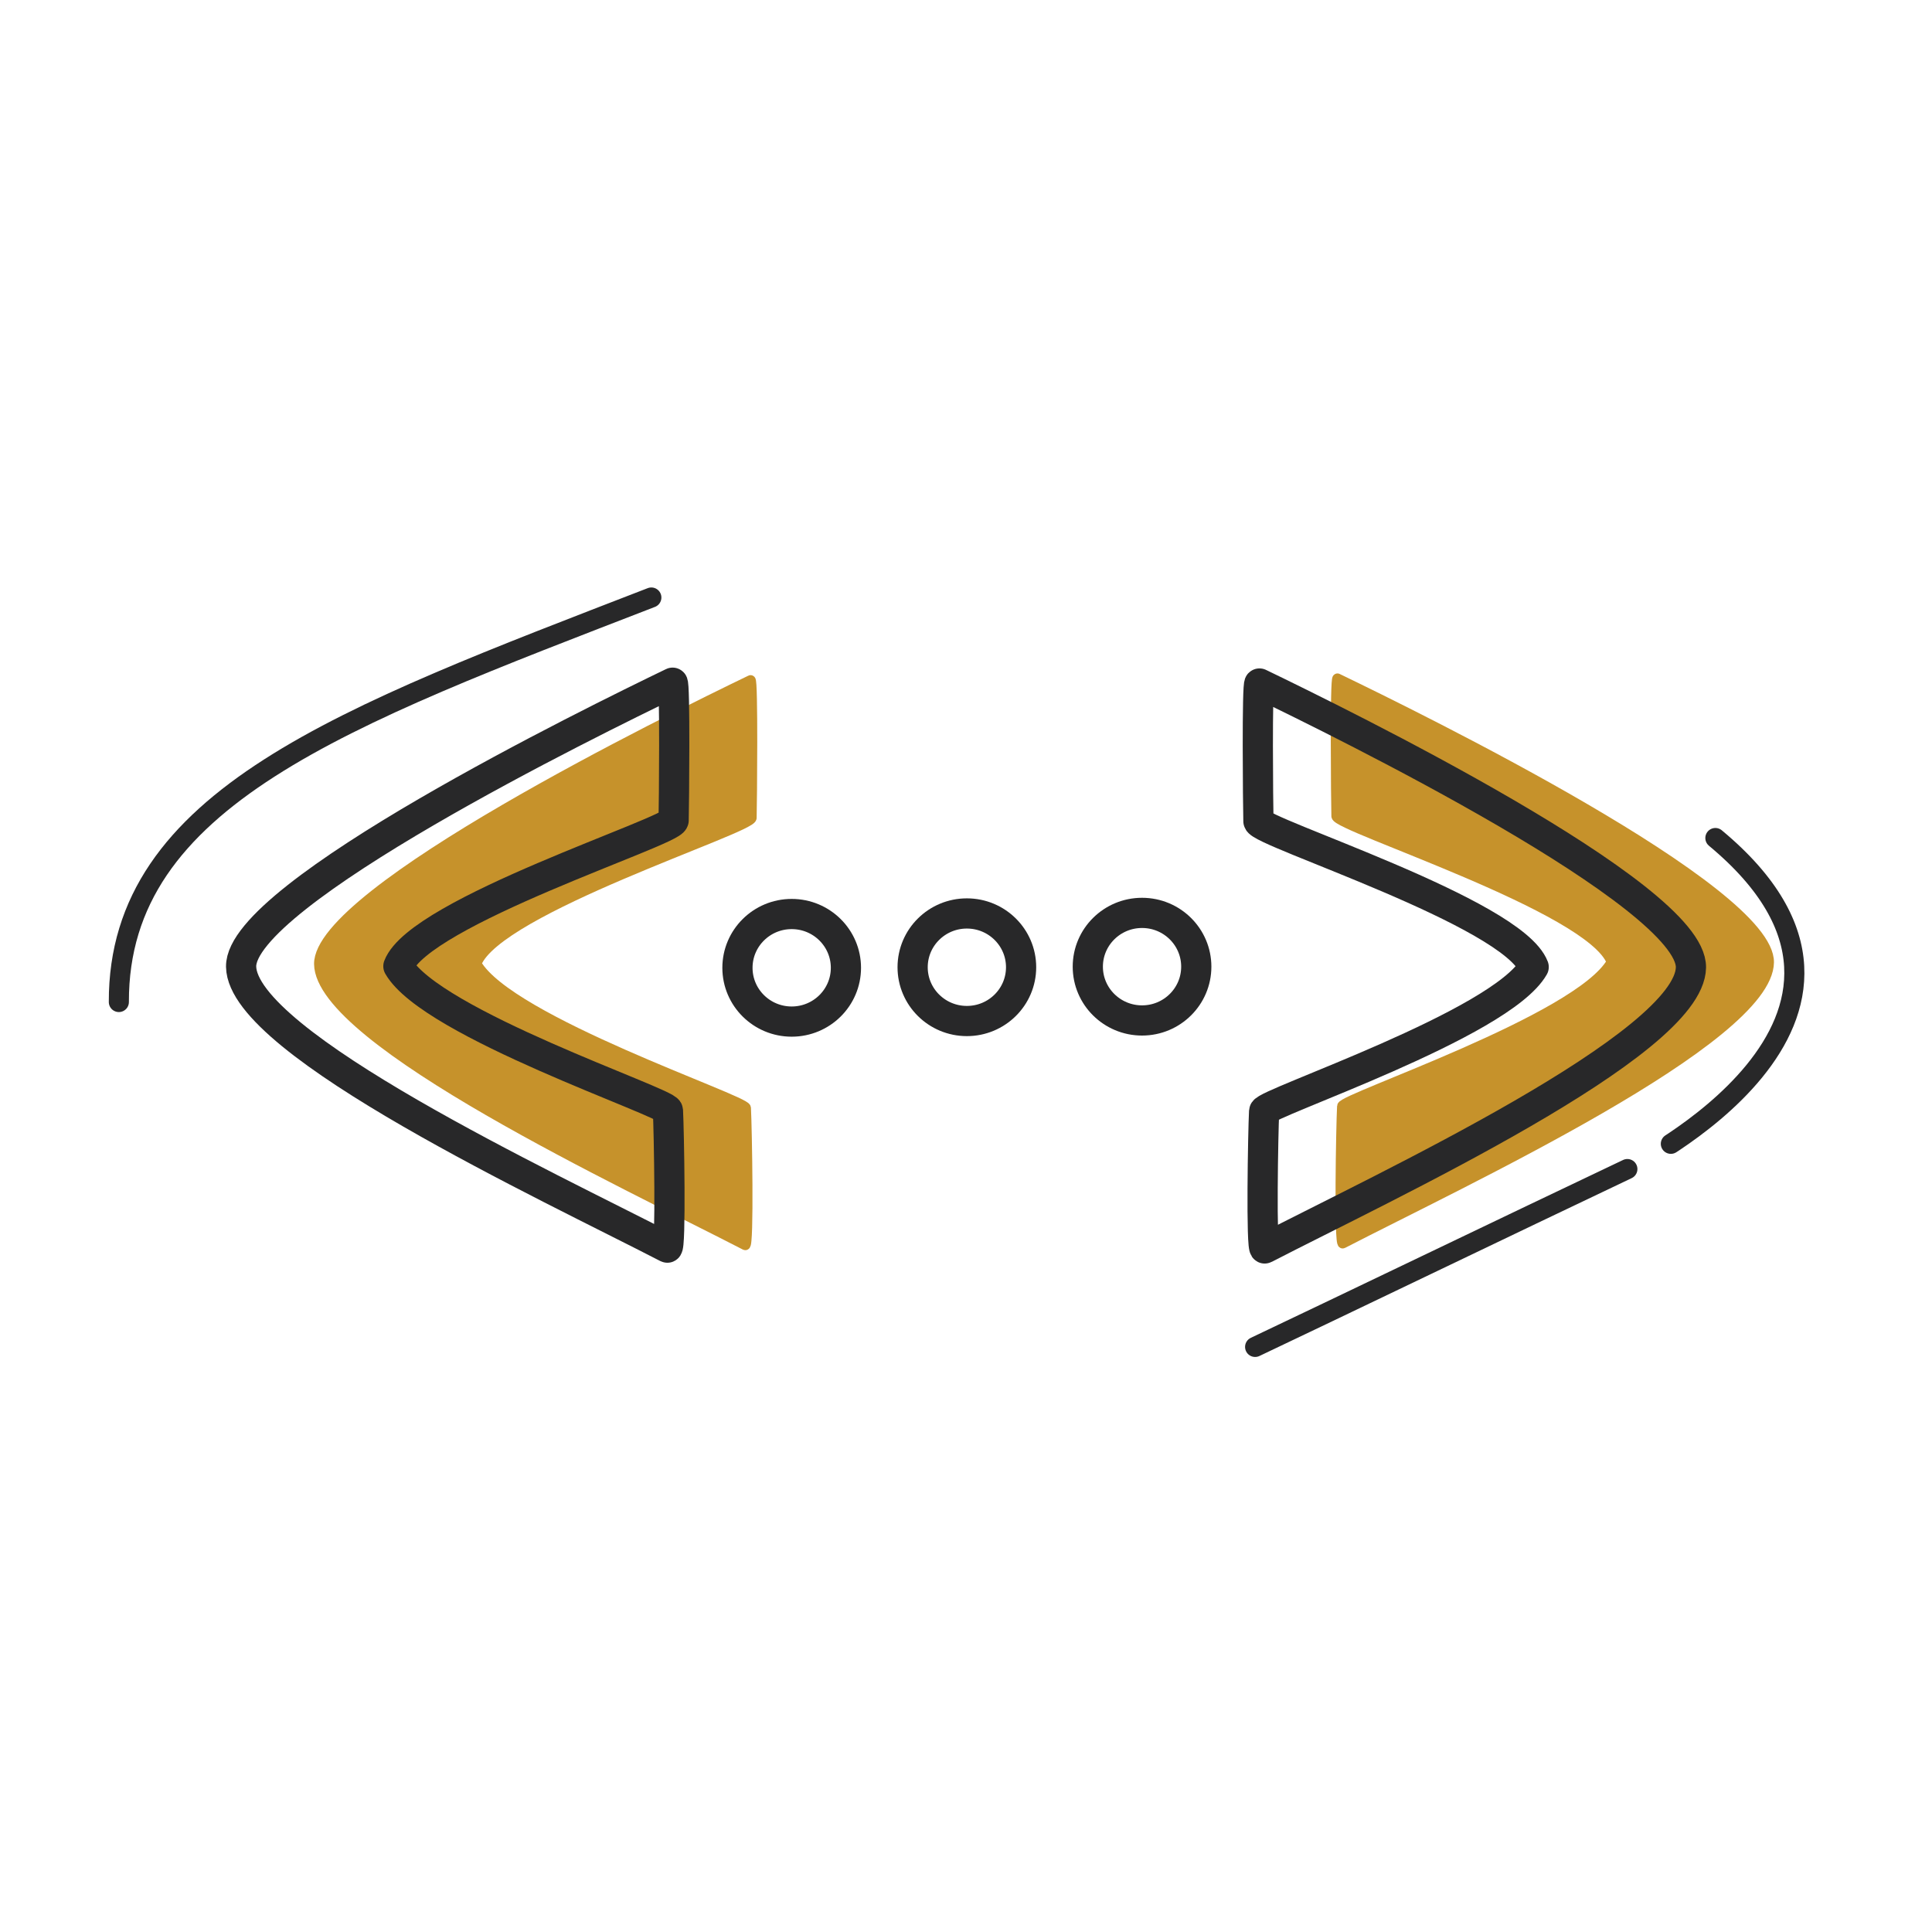
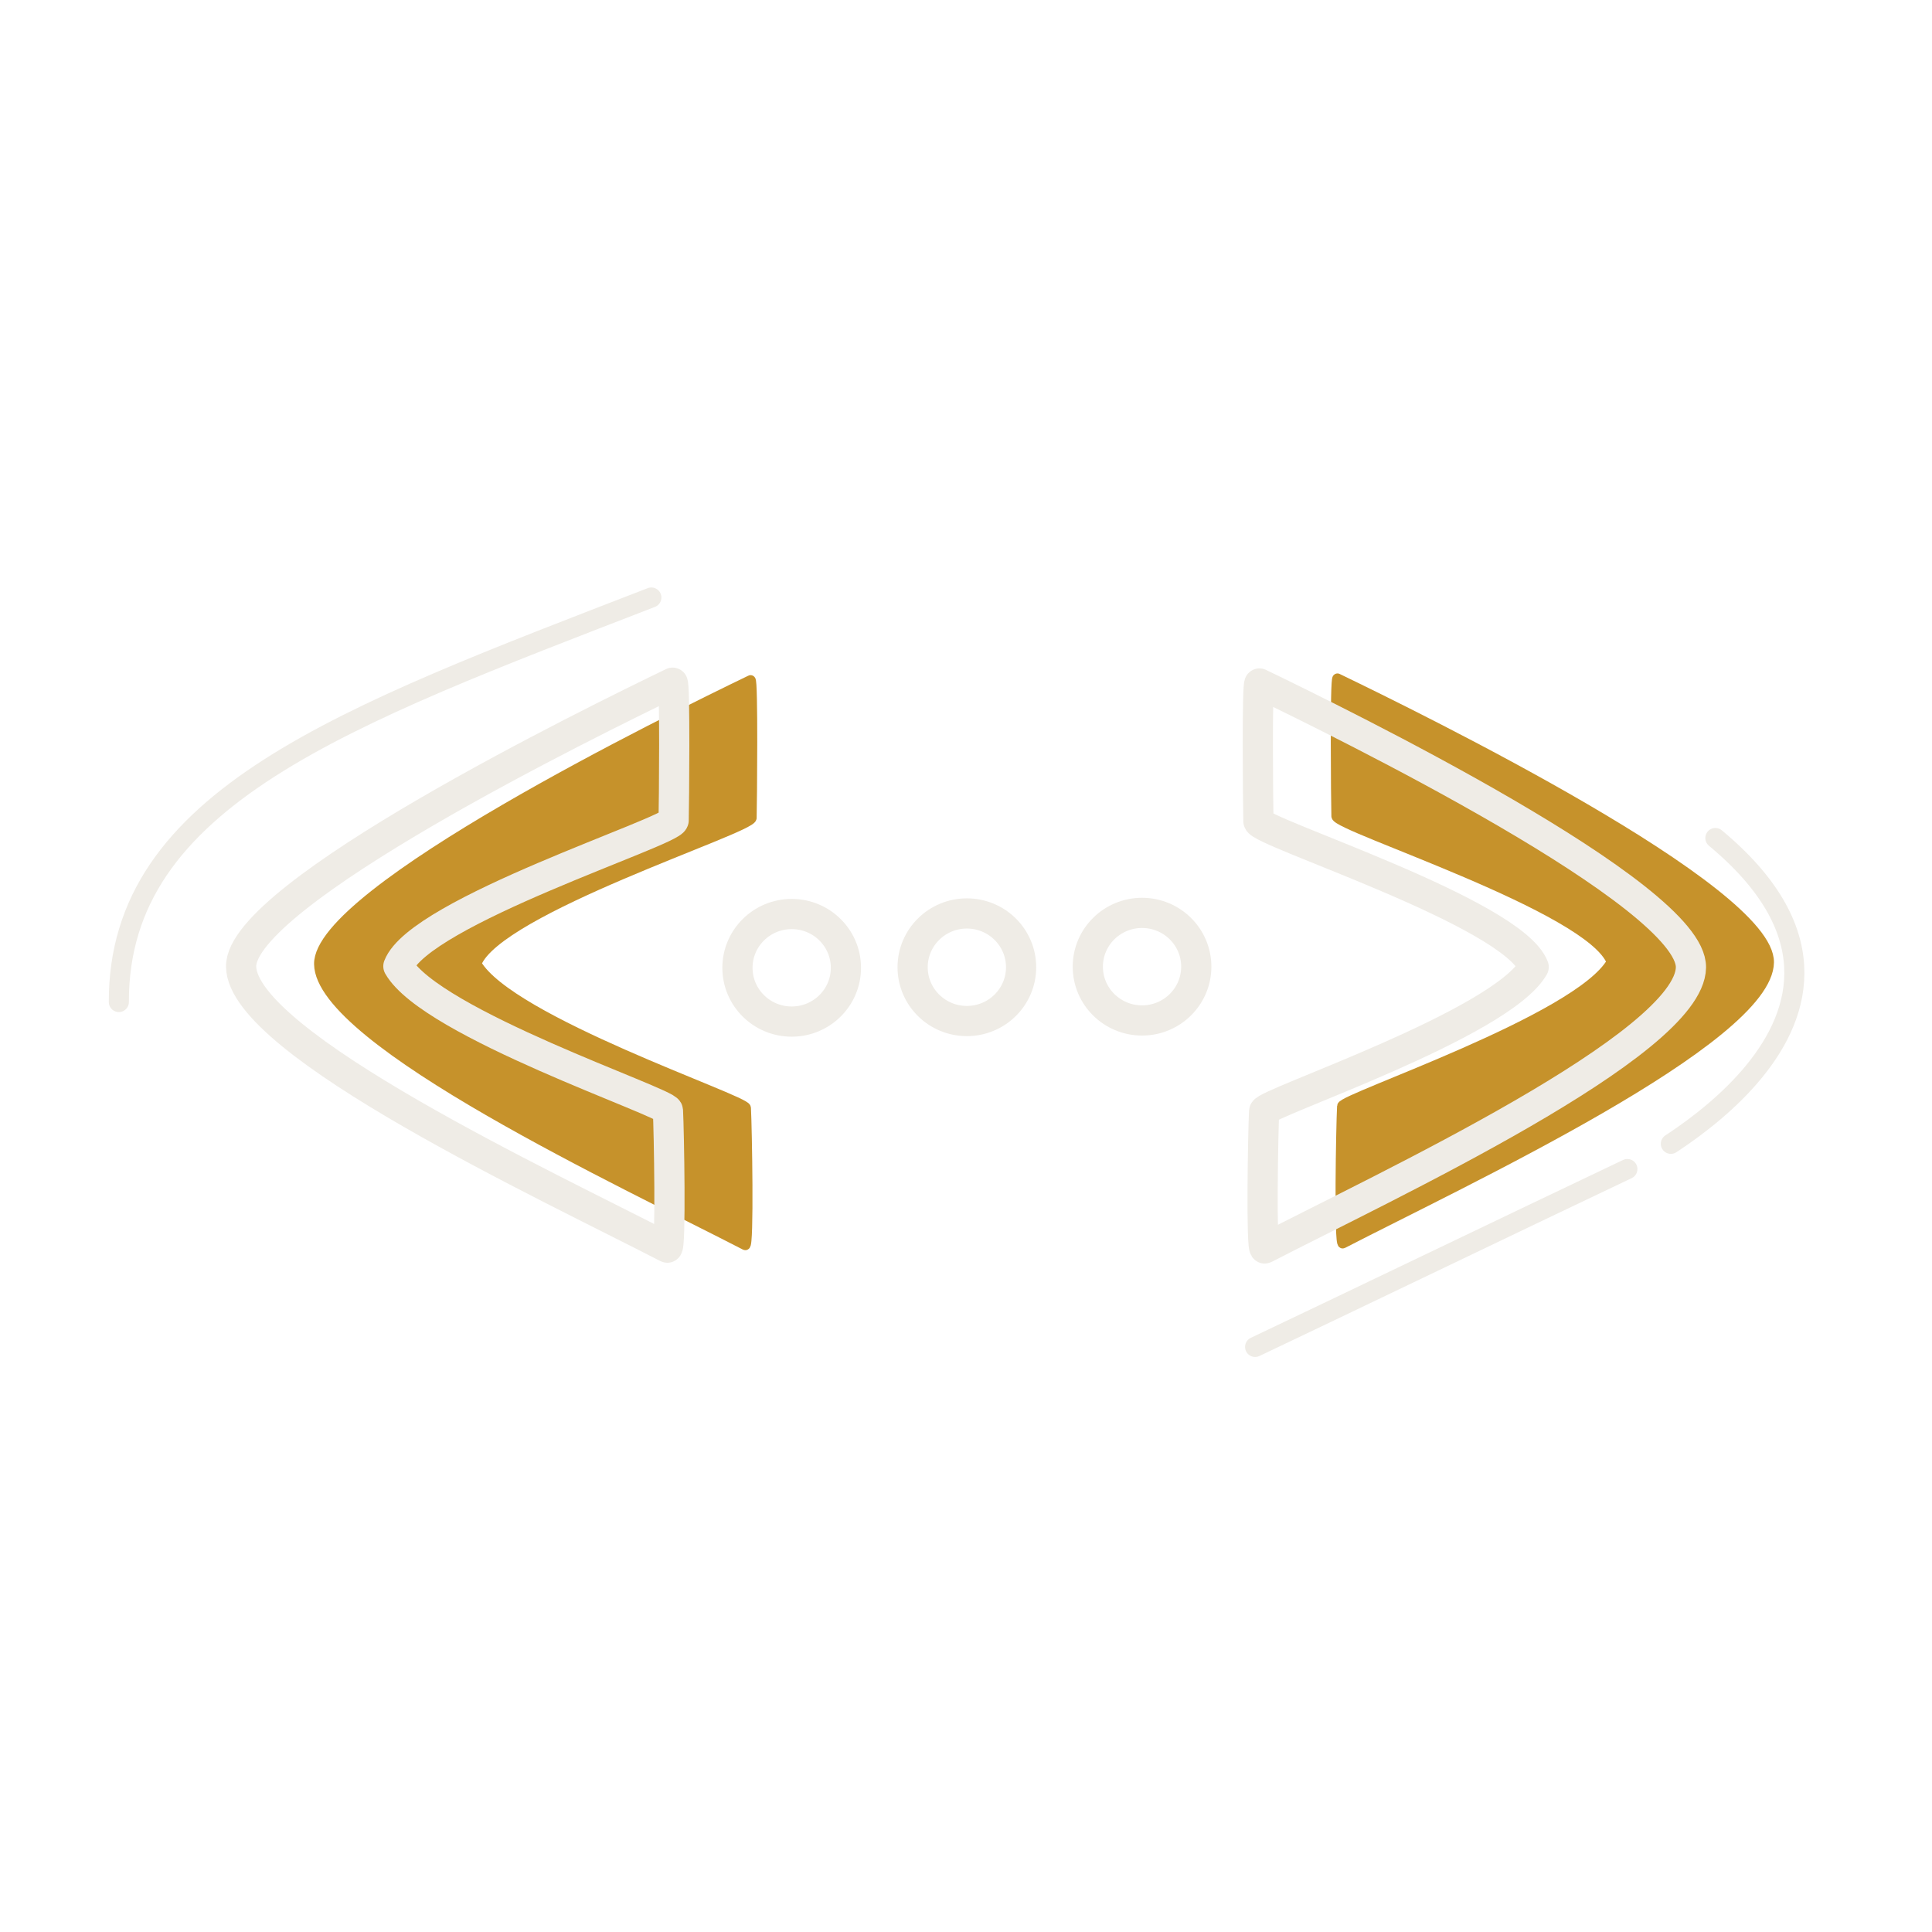
<svg xmlns="http://www.w3.org/2000/svg" width="192" height="192" style="width:100%;height:100%;transform:translate3d(0,0,0);content-visibility:visible" viewBox="0 0 192 192">
  <defs>
    <clipPath id="a">
      <path d="M0 0h192v192H0z" />
    </clipPath>
    <clipPath id="c">
      <path d="M0 0h192v192H0z" />
    </clipPath>
    <clipPath id="b">
      <path d="M0 0h192v192H0z" />
    </clipPath>
  </defs>
  <g clip-path="url(#a)">
    <g clip-path="url(#b)" style="display:block">
      <g style="display:block">
        <path fill="none" stroke="#c6922b" stroke-linecap="round" stroke-linejoin="round" d="M74.695 81.28c-.028 1.076-25.287 9.074-27.354 14.491 3.26 5.707 26.747 13.536 26.788 14.336.107 2.025.311 13.829-.069 13.632-11.696-6.052-42.238-20.247-42.348-27.927-.104-7.208 34.896-24.362 42.88-28.216.255-.124.144 12.124.103 13.684" class="secondary" />
        <path fill="#c6922b" d="M74.695 81.28c-.028 1.076-25.287 9.074-27.354 14.491 3.26 5.707 26.747 13.536 26.788 14.336.107 2.025.311 13.829-.069 13.632-11.696-6.052-42.238-20.247-42.348-27.927-.104-7.208 34.896-24.362 42.88-28.216.255-.124.144 12.124.103 13.684" class="secondary" />
      </g>
      <g style="display:block">
        <path fill="none" stroke="#c6922b" stroke-linecap="round" stroke-linejoin="round" d="M132.811 81.11c.028 1.076 25.287 9.074 27.354 14.491-3.26 5.707-26.747 13.536-26.788 14.336-.107 2.025-.311 13.829.069 13.632 11.696-6.052 42.238-20.247 42.348-27.927.104-7.208-34.896-24.362-42.88-28.216-.255-.124-.144 12.124-.103 13.684" class="secondary" />
        <path fill="#c6922b" d="M132.811 81.11c.028 1.076 25.287 9.074 27.354 14.491-3.26 5.707-26.747 13.536-26.788 14.336-.107 2.025-.311 13.829.069 13.632 11.696-6.052 42.238-20.247 42.348-27.927.104-7.208-34.896-24.362-42.88-28.216-.255-.124-.144 12.124-.103 13.684" class="secondary" />
      </g>
-       <path fill="none" stroke="#282829" stroke-linecap="round" stroke-linejoin="round" stroke-width="3.002" d="M21.462-14.388C21.434-13.312-3.825-5.314-5.892.103c3.26 5.707 26.747 13.536 26.788 14.336.107 2.025.311 13.829-.069 13.632C9.131 22.019-21.411 7.824-21.521.144c-.104-7.208 34.896-24.362 42.88-28.216.255-.124.144 12.124.103 13.684" class="primary" style="display:block" transform="translate(45.483 95.918)" />
-       <path fill="none" stroke="#282829" stroke-linecap="round" stroke-linejoin="round" stroke-width="3.002" d="M-21.462-14.388C-21.434-13.312 3.825-5.314 5.892.103 2.632 5.81-20.855 13.639-20.896 14.439c-.107 2.025-.311 13.829.069 13.632C-9.131 22.019 21.411 7.824 21.521.144c.104-7.208-34.896-24.362-42.88-28.216-.255-.124-.144 12.124-.103 13.684" class="primary" style="display:block" transform="translate(146.523 95.998)" />
-       <path fill="none" stroke="#282829" stroke-linecap="round" stroke-linejoin="round" stroke-width="3.001" d="M0 5.345c2.977 0 5.39-2.393 5.39-5.345S2.977-5.345 0-5.345-5.39-2.952-5.39 0-2.977 5.345 0 5.345" class="primary" style="display:block" transform="translate(78.677 96.179)" />
-       <path fill="none" stroke="#282829" stroke-linecap="round" stroke-linejoin="round" stroke-width="3.001" d="M0 5.345c2.977 0 5.39-2.393 5.39-5.345S2.977-5.345 0-5.345-5.39-2.952-5.39 0-2.977 5.345 0 5.345" class="primary" style="display:block" transform="translate(96.086 96.123)" />
-       <path fill="none" stroke="#282829" stroke-linecap="round" stroke-linejoin="round" stroke-width="3.001" d="M0 5.345c2.977 0 5.39-2.393 5.39-5.345S2.977-5.345 0-5.345-5.39-2.952-5.39 0-2.977 5.345 0 5.345" class="primary" style="display:block" transform="translate(113.495 96.067)" />
-       <path fill="none" stroke="#282829" stroke-dasharray="41 5" stroke-linecap="round" stroke-linejoin="round" stroke-width="1.997" d="M-18.594 8.884c7.252-3.432 25.65-12.289 37.188-17.768 0 0 30.281-14.761 8.552-32.805" class="primary" style="display:block" transform="translate(143.326 124.971)" />
-       <path fill="none" stroke="#282829" stroke-linecap="round" stroke-linejoin="round" stroke-width="1.997" d="M26.459-20.099C-4.166-8.245-26.522-.165-26.459 20.099q0 0 0 0" class="primary" style="display:block" transform="translate(38.271 79.48)" />
+       <path fill="none" stroke="#efece6" stroke-linecap="round" stroke-linejoin="round" stroke-width="3.002" d="M21.462-14.388C21.434-13.312-3.825-5.314-5.892.103c3.26 5.707 26.747 13.536 26.788 14.336.107 2.025.311 13.829-.069 13.632C9.131 22.019-21.411 7.824-21.521.144c-.104-7.208 34.896-24.362 42.88-28.216.255-.124.144 12.124.103 13.684" class="primary" style="display:block" transform="translate(45.483 95.918)" />
+       <path fill="none" stroke="#efece6" stroke-linecap="round" stroke-linejoin="round" stroke-width="3.002" d="M-21.462-14.388C-21.434-13.312 3.825-5.314 5.892.103 2.632 5.81-20.855 13.639-20.896 14.439c-.107 2.025-.311 13.829.069 13.632C-9.131 22.019 21.411 7.824 21.521.144c.104-7.208-34.896-24.362-42.88-28.216-.255-.124-.144 12.124-.103 13.684" class="primary" style="display:block" transform="translate(146.523 95.998)" />
+       <path fill="none" stroke="#efece6" stroke-linecap="round" stroke-linejoin="round" stroke-width="3.001" d="M0 5.345c2.977 0 5.39-2.393 5.39-5.345S2.977-5.345 0-5.345-5.39-2.952-5.39 0-2.977 5.345 0 5.345" class="primary" style="display:block" transform="translate(78.677 96.179)" />
+       <path fill="none" stroke="#efece6" stroke-linecap="round" stroke-linejoin="round" stroke-width="3.001" d="M0 5.345c2.977 0 5.39-2.393 5.39-5.345S2.977-5.345 0-5.345-5.39-2.952-5.39 0-2.977 5.345 0 5.345" class="primary" style="display:block" transform="translate(96.086 96.123)" />
+       <path fill="none" stroke="#efece6" stroke-linecap="round" stroke-linejoin="round" stroke-width="3.001" d="M0 5.345c2.977 0 5.39-2.393 5.39-5.345S2.977-5.345 0-5.345-5.39-2.952-5.39 0-2.977 5.345 0 5.345" class="primary" style="display:block" transform="translate(113.495 96.067)" />
+       <path fill="none" stroke="#efece6" stroke-dasharray="41 5" stroke-linecap="round" stroke-linejoin="round" stroke-width="1.997" d="M-18.594 8.884c7.252-3.432 25.65-12.289 37.188-17.768 0 0 30.281-14.761 8.552-32.805" class="primary" style="display:block" transform="translate(143.326 124.971)" />
+       <path fill="none" stroke="#efece6" stroke-linecap="round" stroke-linejoin="round" stroke-width="1.997" d="M26.459-20.099C-4.166-8.245-26.522-.165-26.459 20.099q0 0 0 0" class="primary" style="display:block" transform="translate(38.271 79.48)" />
    </g>
    <g clip-path="url(#c)" style="display:none">
      <g style="display:none">
        <path fill="none" class="secondary" />
        <path class="secondary" />
      </g>
      <g style="display:none">
        <path fill="none" class="secondary" />
        <path class="secondary" />
      </g>
      <path fill="none" class="primary" style="display:none" />
      <path fill="none" class="primary" style="display:none" />
      <path fill="none" class="primary" style="display:none" />
      <path fill="none" class="primary" style="display:none" />
      <path fill="none" class="primary" style="display:none" />
      <path fill="none" class="primary" style="display:none" />
      <path fill="none" class="primary" style="display:none" />
    </g>
  </g>
</svg>
